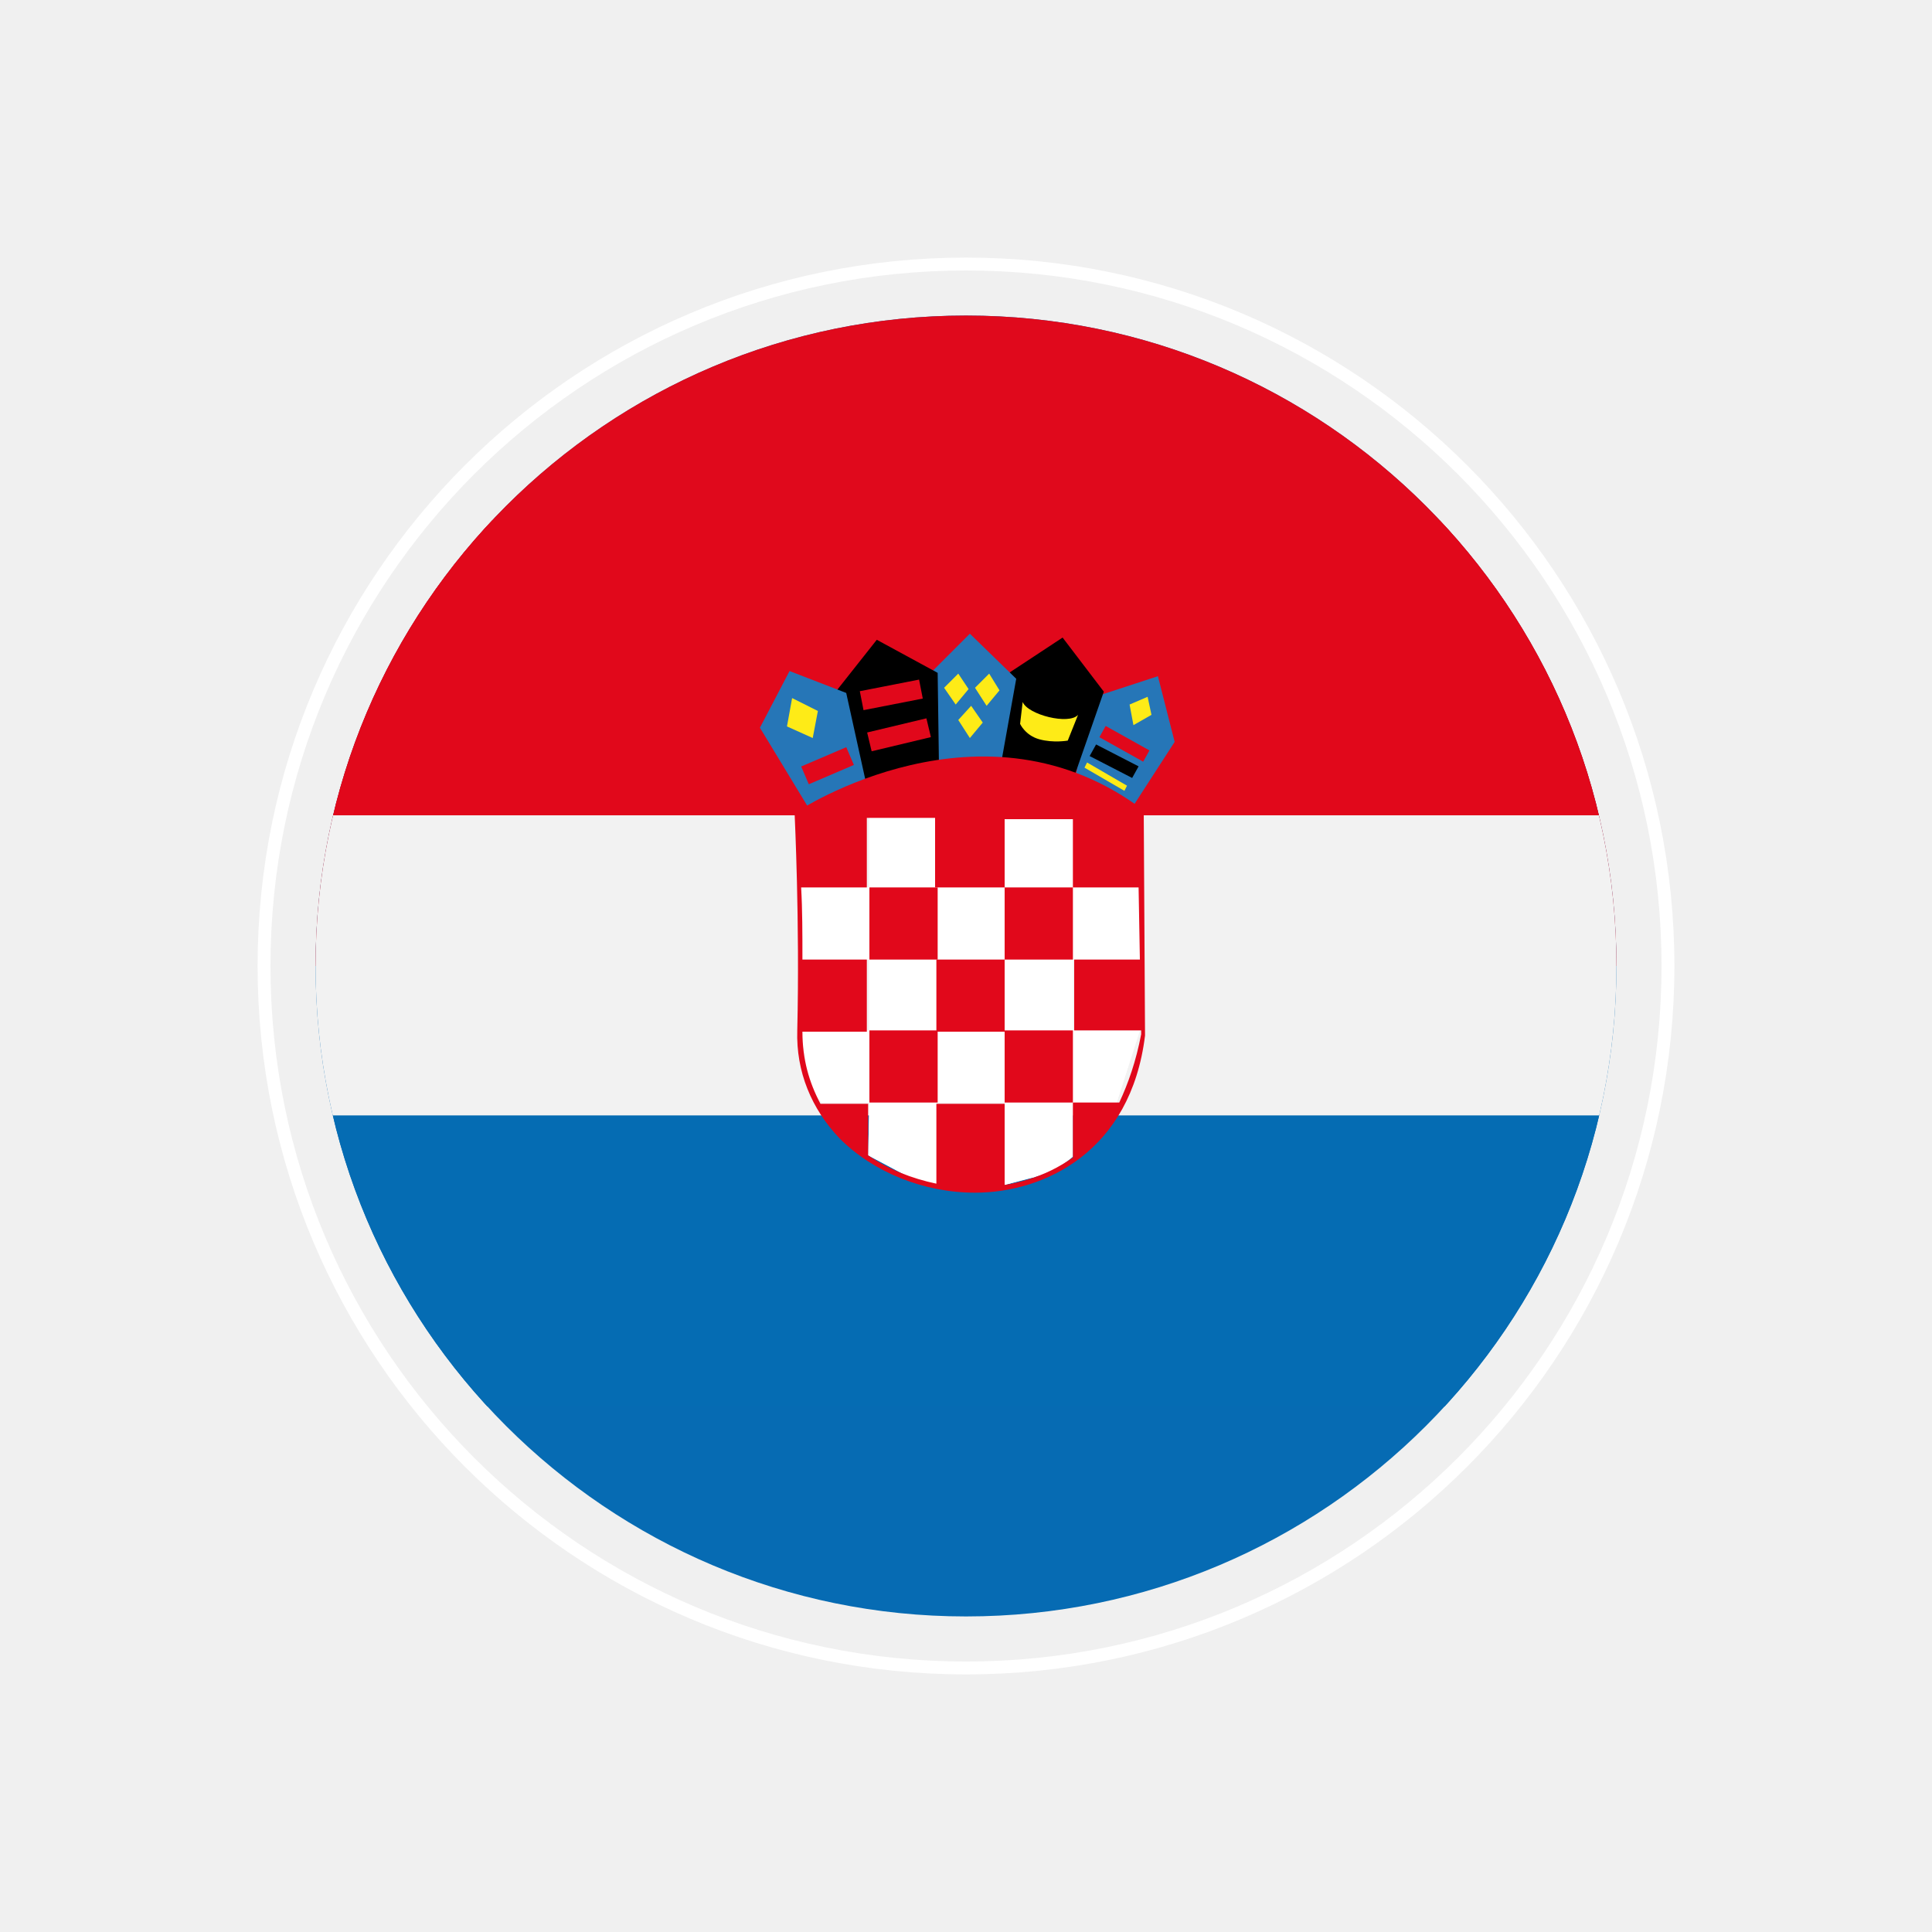
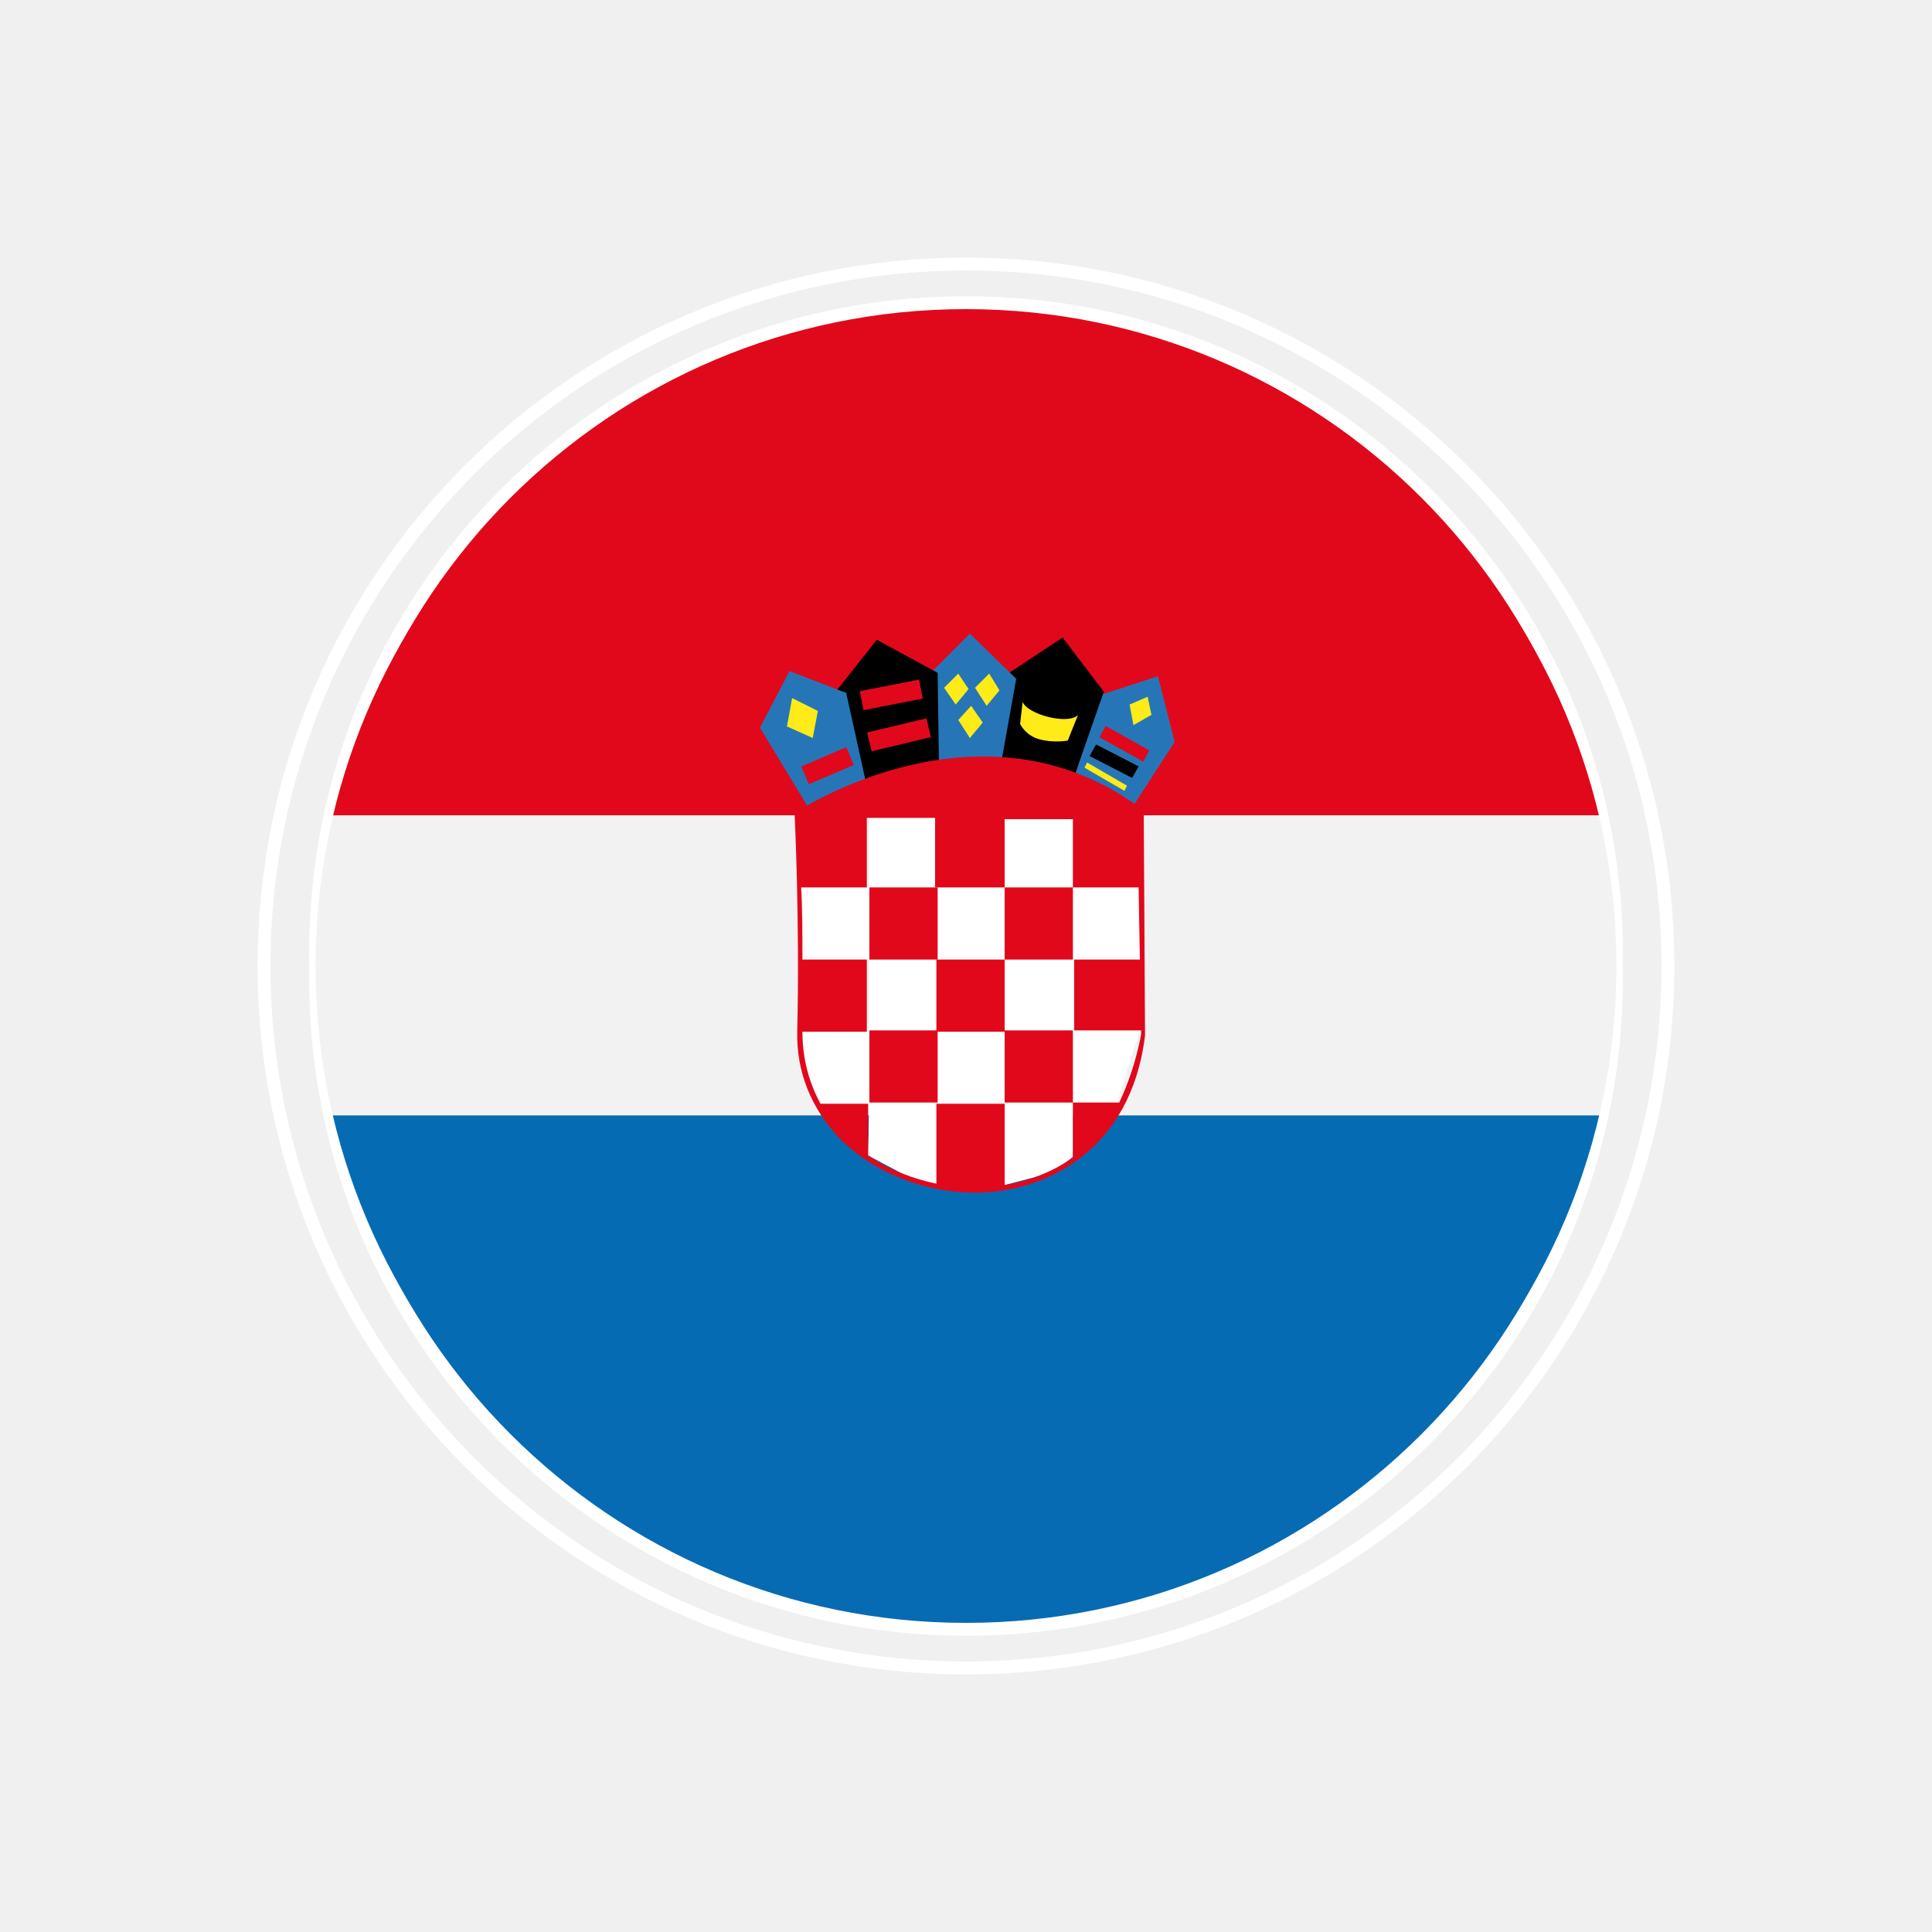
- <svg xmlns="http://www.w3.org/2000/svg" xmlns:xlink="http://www.w3.org/1999/xlink" version="1.1" x="0px" y="0px" viewBox="0 0 150 150" enable-background="new 0 0 150 150" xml:space="preserve">
+ <svg xmlns="http://www.w3.org/2000/svg" xmlns:xlink="http://www.w3.org/1999/xlink" version="1.1" id="Ebene_1" x="0px" y="0px" viewBox="0 0 150 150" enable-background="new 0 0 150 150" xml:space="preserve">
  <g id="Ebene_2" display="none">
    <rect display="inline" fill="#020303" width="150" height="150" />
  </g>
  <g id="bra" display="none">
    <circle display="inline" fill="none" stroke="#FFFFFF" stroke-miterlimit="10" cx="75" cy="75" r="54.5" />
    <circle display="inline" fill="#00923F" cx="75" cy="75" r="50.5" />
    <g display="inline">
-       <defs>
-         <circle id="SVGID_1_" cx="75" cy="75" r="50.5" />
-       </defs>
-       <clipPath id="SVGID_2_">
-         <use xlink:href="#SVGID_1_" overflow="visible" />
-       </clipPath>
-       <g clip-path="url(#SVGID_2_)">
-         <path fill="#039340" d="M25,40h100v70H25V40L25,40z M25,40" />
-         <path fill="#F8C300" d="M75,48.5L33.5,75L75,101.5L116.5,75L75,48.5L75,48.5z M75,48.5" />
-         <path fill="#2E2868" d="M92.4,75c0,9.6-7.8,17.5-17.5,17.5c-9.6,0-17.5-7.8-17.5-17.5S65.3,57.5,75,57.5     C84.6,57.5,92.4,65.4,92.4,75L92.4,75z M92.4,75" />
-         <path fill="#FFFFFF" d="M76.7,78.8l0.2,0.5l0.6,0l-0.4,0.4l0.1,0.6L76.7,80l-0.5,0.3l0.1-0.6L76,79.3l0.6,0L76.7,78.8L76.7,78.8z      M89.8,80.6l0.2,0.5l0.5,0l-0.4,0.3l0.1,0.5l-0.4-0.3l-0.4,0.3l0.1-0.5l-0.4-0.3l0.5,0L89.8,80.6L89.8,80.6z M87.9,82.1l0.2,0.5     l0.6,0L88.3,83l0.1,0.6l-0.5-0.3l-0.5,0.3l0.1-0.6l-0.4-0.4l0.6,0L87.9,82.1L87.9,82.1z M87.2,80.2l0.3,0.6l0.7,0l-0.5,0.4     l0.2,0.7l-0.6-0.4L86.7,82l0.2-0.7l-0.5-0.4l0.7,0L87.2,80.2L87.2,80.2z M87.1,83.5l0.2,0.5l0.6,0l-0.4,0.4l0.1,0.6l-0.5-0.3     L86.6,85l0.1-0.6L86.3,84l0.6,0L87.1,83.5L87.1,83.5z M85.5,84.3l0.2,0.5l0.5,0l-0.4,0.3l0.1,0.5l-0.4-0.3L85,85.6l0.1-0.5     l-0.4-0.3l0.5,0L85.5,84.3L85.5,84.3z M83.8,85.9l0.2,0.5l0.6,0l-0.4,0.4l0.1,0.6l-0.5-0.3l-0.5,0.3l0.1-0.6L83,86.5l0.6,0     L83.8,85.9L83.8,85.9z M83.8,87.8l0.2,0.5l0.5,0L84,88.6l0.1,0.5l-0.4-0.3l-0.4,0.3l0.1-0.5l-0.4-0.3l0.5,0L83.8,87.8L83.8,87.8z      M83.7,84.3l0.2,0.5l0.5,0L84,85.1l0.1,0.5l-0.4-0.3l-0.4,0.3l0.1-0.5l-0.4-0.3l0.5,0L83.7,84.3L83.7,84.3z M81.7,84.7l0.2,0.5     l0.5,0L82,85.5l0.1,0.5l-0.4-0.3L81.3,86l0.1-0.5L81,85.2l0.5,0L81.7,84.7L81.7,84.7z M80.3,68l0.3,0.6l0.7,0l-0.5,0.4l0.2,0.7     l-0.6-0.4l-0.6,0.4l0.2-0.7l-0.5-0.4l0.7,0L80.3,68L80.3,68z M80.1,86.3l0.2,0.5l0.6,0l-0.4,0.4l0.1,0.6l-0.5-0.3l-0.5,0.3     l0.1-0.6l-0.4-0.4l0.6,0L80.1,86.3L80.1,86.3z M79.1,73.3l0.2,0.5l0.5,0l-0.4,0.3l0.1,0.5l-0.4-0.3l-0.4,0.3l0.1-0.5l-0.4-0.3     l0.5,0L79.1,73.3L79.1,73.3z M78.6,84.3l0.2,0.5l0.5,0l-0.4,0.3l0.1,0.5l-0.4-0.3l-0.4,0.3l0.1-0.5L78,84.8l0.5,0L78.6,84.3     L78.6,84.3z M75.1,77.3l0.2,0.5l0.6,0l-0.4,0.4l0.1,0.6l-0.5-0.3l-0.5,0.3l0.1-0.6l-0.4-0.4l0.6,0L75.1,77.3L75.1,77.3z M75,82.2     l0.2,0.6l0.7,0l-0.5,0.4l0.2,0.7L75,83.6L74.5,84l0.2-0.7l-0.5-0.4l0.7,0L75,82.2L75,82.2z M75.1,88.5l0.1,0.2l0.3,0L75.2,89     l0.1,0.3l-0.2-0.1l-0.2,0.1l0.1-0.3l-0.2-0.2l0.3,0L75.1,88.5L75.1,88.5z M74,80.2l0.1,0.3l0.4,0l-0.3,0.2l0.1,0.4L74,80.9     l-0.3,0.2l0.1-0.4l-0.3-0.2l0.4,0L74,80.2L74,80.2z M72.7,79.1l0.2,0.5l0.5,0L73,79.9l0.1,0.5l-0.4-0.3l-0.4,0.3l0.1-0.5L72,79.6     l0.5,0L72.7,79.1L72.7,79.1z M68.2,74.9l0.2,0.5l0.6,0l-0.4,0.4l0.1,0.6l-0.5-0.3l-0.5,0.3l0.1-0.6l-0.4-0.4l0.6,0L68.2,74.9     L68.2,74.9z M67.7,83.7l0.2,0.6l0.7,0l-0.5,0.4l0.2,0.7l-0.6-0.4l-0.6,0.4l0.2-0.7l-0.5-0.4l0.7,0L67.7,83.7L67.7,83.7z      M65.7,80.3l0.2,0.5l0.6,0l-0.4,0.4l0.1,0.6l-0.5-0.3l-0.5,0.3l0.1-0.6L65,80.8l0.6,0L65.7,80.3L65.7,80.3z M65.1,82.2l0.2,0.5     l0.5,0L65.4,83l0.1,0.5l-0.4-0.3l-0.4,0.3l0.1-0.5l-0.4-0.3l0.5,0L65.1,82.2L65.1,82.2z M63.8,77.8l0.1,0.3l0.4,0L64,78.4     l0.1,0.4l-0.3-0.2l-0.3,0.2l0.1-0.4l-0.3-0.2l0.4,0L63.8,77.8L63.8,77.8z M62.2,78.5l0.2,0.6l0.7,0l-0.5,0.4l0.2,0.7l-0.6-0.4     l-0.6,0.4l0.2-0.7l-0.5-0.4l0.7,0L62.2,78.5L62.2,78.5z M60.8,71.2l0.3,0.6l0.7,0l-0.5,0.4l0.2,0.7l-0.6-0.4L60.2,73l0.2-0.7     l-0.5-0.4l0.7,0L60.8,71.2L60.8,71.2z M60.4,80.1l0.2,0.5l0.6,0l-0.4,0.4l0.1,0.6l-0.5-0.3l-0.5,0.3l0.1-0.6l-0.4-0.4l0.6,0     L60.4,80.1L60.4,80.1z M60.4,80.1" />
-         <path fill="#FFFFFF" d="M64.5,69.6c10.4,0,19.9,3.8,27.2,10.1c0.2-0.9,0.4-1.7,0.5-2.6c-7.6-6.2-17.3-9.9-27.8-9.9     c-1.8,0-3.6,0.1-5.4,0.3c-0.4,0.8-0.7,1.6-0.9,2.5C60.3,69.8,62.4,69.6,64.5,69.6L64.5,69.6z M64.5,69.6" />
-         <path fill="#039340" d="M60,68.7c0,0.2,0.1,0.3,0.1,0.4c0.1,0.1,0.2,0.1,0.3,0.1c0.1,0,0.2-0.1,0.3-0.2c0.1-0.1,0.1-0.2,0.1-0.4     c0-0.2-0.1-0.3-0.1-0.4c-0.1-0.1-0.2-0.1-0.3-0.1c-0.1,0-0.2,0.1-0.3,0.2C60.1,68.4,60,68.5,60,68.7L60,68.7z M59.7,68.7     c0-0.3,0-0.5,0.2-0.6c0.1-0.2,0.3-0.2,0.5-0.3c0.2,0,0.4,0,0.6,0.2c0.2,0.1,0.2,0.3,0.3,0.6c0,0.3,0,0.5-0.2,0.6     c-0.1,0.2-0.3,0.2-0.5,0.3c-0.2,0-0.4,0-0.6-0.2C59.8,69.2,59.7,69,59.7,68.7L59.7,68.7z M62.3,68.4l0.4,0c0.1,0,0.1,0,0.2-0.1     c0,0,0.1-0.1,0.1-0.2c0-0.1,0-0.1-0.1-0.2c0,0-0.1-0.1-0.2,0l-0.4,0L62.3,68.4L62.3,68.4z M62,69.3l-0.1-1.6l0.8,0     c0.2,0,0.3,0,0.4,0.1c0.1,0.1,0.1,0.2,0.1,0.3c0,0.1,0,0.2-0.1,0.2c0,0.1-0.1,0.1-0.2,0.1c0.1,0,0.1,0.1,0.1,0.1     c0,0,0,0.1,0.1,0.2l0,0.2v0c0,0.1,0,0.1,0.1,0.2l0,0l-0.4,0c0,0,0,0,0-0.1c0,0,0-0.1,0-0.1l0-0.2c0-0.1,0-0.2-0.1-0.2     c0,0-0.1,0-0.2,0l-0.3,0l0,0.6L62,69.3L62,69.3z M64.3,69l0.3,0c0.1,0,0.3,0,0.3-0.1c0.1-0.1,0.1-0.2,0.1-0.4     c0-0.2,0-0.3-0.1-0.4C64.8,68,64.7,68,64.6,68l-0.3,0L64.3,69L64.3,69z M63.9,69.2l0-1.6l0.6,0c0.2,0,0.4,0.1,0.5,0.2     c0.1,0.1,0.2,0.3,0.2,0.6c0,0.1,0,0.3-0.1,0.4c0,0.1-0.1,0.2-0.2,0.3c-0.1,0-0.1,0.1-0.2,0.1c-0.1,0-0.2,0-0.3,0L63.9,69.2     L63.9,69.2z M65.9,69.3l0.1-1.6l1.1,0.1l0,0.3l-0.8,0l0,0.3l0.7,0l0,0.3l-0.7,0l0,0.4l0.9,0l0,0.3L65.9,69.3L65.9,69.3z      M67.8,69.4l0.2-1.5l0.5,0l0.2,1.2L69,68l0.5,0l-0.2,1.5l-0.3,0l0.1-1.2l-0.4,1.2l-0.3,0l-0.2-1.3l-0.1,1.2L67.8,69.4L67.8,69.4z      M71.9,69.9l0.3-1.5l1.1,0.2l-0.1,0.3l-0.8-0.2l-0.1,0.3l0.7,0.2l-0.1,0.3l-0.7-0.2l-0.1,0.4l0.8,0.2L73,70.2L71.9,69.9     L71.9,69.9z M76,70l0.3,0.1c0.1,0,0.1,0,0.2,0c0,0,0.1-0.1,0.1-0.2c0-0.1,0-0.1,0-0.2c0,0-0.1-0.1-0.1-0.1l-0.3-0.1L76,70L76,70z      M75.9,70.3l-0.1,0.5l-0.3-0.1l0.4-1.5l0.7,0.2c0.2,0,0.3,0.1,0.3,0.2c0.1,0.1,0.1,0.2,0,0.4c0,0.2-0.1,0.3-0.2,0.3     c-0.1,0.1-0.2,0.1-0.4,0L75.9,70.3L75.9,70.3z M77.8,70.5l0.4,0.1c0.1,0,0.1,0,0.2,0c0,0,0.1-0.1,0.1-0.1c0-0.1,0-0.1,0-0.2     c0,0-0.1-0.1-0.1-0.1l-0.4-0.1L77.8,70.5L77.8,70.5z M77.2,71.3l0.5-1.5l0.7,0.2c0.2,0.1,0.3,0.1,0.3,0.2c0.1,0.1,0.1,0.2,0,0.4     c0,0.1-0.1,0.2-0.1,0.2c-0.1,0-0.1,0.1-0.2,0.1c0.1,0,0.1,0.1,0.1,0.1c0,0.1,0,0.1,0,0.2l0,0.2c0,0,0,0,0,0c0,0.1,0,0.1,0,0.2     l0,0l-0.3-0.1c0,0,0-0.1,0-0.1c0,0,0-0.1,0-0.1l0-0.2c0-0.1,0-0.2,0-0.2c0,0-0.1-0.1-0.2-0.1l-0.3-0.1l-0.2,0.6L77.2,71.3     L77.2,71.3z M79.6,71.3c-0.1,0.2-0.1,0.3,0,0.4c0,0.1,0.1,0.2,0.3,0.2c0.1,0,0.2,0,0.4,0c0.1-0.1,0.2-0.2,0.2-0.3     c0.1-0.2,0.1-0.3,0-0.4c0-0.1-0.1-0.2-0.3-0.2c-0.1,0-0.2,0-0.3,0C79.8,71,79.7,71.1,79.6,71.3L79.6,71.3z M79.3,71.2     c0.1-0.2,0.2-0.4,0.4-0.5c0.2-0.1,0.4-0.1,0.6,0c0.2,0.1,0.4,0.2,0.4,0.4c0.1,0.2,0.1,0.4,0,0.6c-0.1,0.2-0.2,0.4-0.4,0.5     c-0.2,0.1-0.4,0.1-0.6,0c-0.2-0.1-0.4-0.2-0.4-0.4C79.2,71.6,79.2,71.4,79.3,71.2L79.3,71.2z M82.2,73c-0.1,0-0.2,0.1-0.2,0.1     c-0.1,0-0.2,0-0.3-0.1c-0.2-0.1-0.3-0.2-0.4-0.4c-0.1-0.2,0-0.4,0-0.6c0.1-0.2,0.2-0.4,0.4-0.5c0.2-0.1,0.4-0.1,0.6,0     c0.2,0.1,0.3,0.2,0.4,0.3c0.1,0.1,0.1,0.3,0.1,0.4l-0.3-0.1c0-0.1,0-0.2,0-0.2c0-0.1-0.1-0.1-0.2-0.2c-0.1-0.1-0.2,0-0.3,0     c-0.1,0.1-0.2,0.2-0.3,0.3c-0.1,0.2-0.1,0.3,0,0.4c0,0.1,0.1,0.2,0.2,0.3c0.1,0,0.2,0,0.3,0c0.1,0,0.2-0.1,0.2-0.2L82,72.5     l0.1-0.2l0.6,0.3l-0.3,0.8l-0.2-0.1L82.2,73L82.2,73z M83.7,73l0.3,0.2c0.1,0,0.1,0,0.2,0c0,0,0.1-0.1,0.1-0.1c0-0.1,0-0.1,0-0.2     c0,0-0.1-0.1-0.1-0.1l-0.4-0.2L83.7,73L83.7,73z M83,73.6l0.7-1.4l0.7,0.3c0.2,0.1,0.2,0.2,0.3,0.3c0,0.1,0,0.2,0,0.4     c0,0.1-0.1,0.1-0.2,0.2c-0.1,0-0.1,0.1-0.2,0c0,0.1,0.1,0.1,0.1,0.2c0,0.1,0,0.1-0.1,0.2l-0.1,0.2c0,0,0,0,0,0c0,0.1,0,0.1,0,0.2     l0,0L83.8,74c0,0,0-0.1,0-0.1c0,0,0-0.1,0-0.1l0.1-0.1c0-0.1,0.1-0.2,0-0.2c0,0-0.1-0.1-0.1-0.1l-0.3-0.1l-0.3,0.5L83,73.6     L83,73.6z M84.7,74.5l0.8-1.4l1,0.6l-0.1,0.2l-0.7-0.4l-0.2,0.3l0.7,0.4L86,74.4L85.4,74l-0.2,0.4l0.7,0.4l-0.1,0.3L84.7,74.5     L84.7,74.5z M86.5,75l0.3,0.2c0,0.1,0,0.2,0,0.2c0,0.1,0.1,0.1,0.2,0.2c0.1,0,0.1,0.1,0.2,0.1c0.1,0,0.1,0,0.1-0.1     c0-0.1,0-0.2-0.2-0.4l0,0c0,0,0,0,0,0c-0.1-0.1-0.2-0.2-0.2-0.3c0-0.1,0-0.1,0-0.2c0-0.1,0-0.1,0.1-0.2c0.1-0.1,0.2-0.2,0.3-0.2     c0.1,0,0.3,0,0.4,0.1c0.2,0.1,0.3,0.2,0.3,0.3c0,0.1,0,0.3,0,0.4l-0.3-0.2c0-0.1,0-0.1,0-0.2c0-0.1-0.1-0.1-0.2-0.2     c-0.1,0-0.1-0.1-0.2-0.1c-0.1,0-0.1,0-0.1,0.1c0,0.1,0,0.2,0.1,0.3c0,0,0.1,0.1,0.1,0.1c0.1,0.1,0.1,0.1,0.2,0.2     c0,0,0.1,0.1,0.1,0.1c0,0.1,0.1,0.1,0.1,0.2c0,0.1,0,0.1-0.1,0.2c-0.1,0.1-0.2,0.2-0.3,0.2c-0.1,0-0.3,0-0.5-0.1     c-0.2-0.1-0.3-0.2-0.3-0.4C86.4,75.3,86.4,75.1,86.5,75L86.5,75z M88.1,76l0.3,0.2c0,0.1,0,0.1,0,0.2c0,0.1,0.1,0.1,0.2,0.2     c0.1,0.1,0.1,0.1,0.2,0.1c0.1,0,0.1,0,0.1-0.1c0.1-0.1,0-0.2-0.2-0.4c0,0,0,0,0,0c0,0,0,0,0,0c-0.1-0.1-0.2-0.2-0.2-0.3     c0-0.1,0-0.1,0-0.2c0-0.1,0-0.1,0.1-0.2c0.1-0.1,0.2-0.2,0.3-0.2c0.1,0,0.3,0,0.4,0.1c0.2,0.1,0.2,0.2,0.3,0.3     c0,0.1,0,0.3-0.1,0.4L89.2,76c0-0.1,0-0.1,0-0.2c0-0.1-0.1-0.1-0.2-0.2c-0.1,0-0.1-0.1-0.2-0.1c-0.1,0-0.1,0-0.1,0.1     c0,0.1,0,0.2,0.1,0.3c0,0,0.1,0.1,0.1,0.1c0.1,0.1,0.1,0.2,0.2,0.2c0,0,0.1,0.1,0.1,0.1c0,0.1,0,0.1,0,0.2c0,0.1,0,0.1-0.1,0.2     c-0.1,0.1-0.2,0.2-0.3,0.2c-0.1,0-0.3,0-0.5-0.1c-0.2-0.1-0.3-0.2-0.3-0.4C88,76.3,88.1,76.1,88.1,76L88.1,76z M90.1,77.1     C90,77.2,90,77.3,90,77.4c0,0.1,0.1,0.2,0.2,0.3s0.2,0.1,0.3,0.1c0.1,0,0.2-0.1,0.3-0.2c0.1-0.1,0.2-0.3,0.1-0.4     c0-0.1-0.1-0.2-0.2-0.3c-0.1-0.1-0.2-0.1-0.3-0.1C90.3,76.8,90.2,76.9,90.1,77.1L90.1,77.1z M89.9,76.9c0.2-0.2,0.3-0.3,0.5-0.4     c0.2,0,0.4,0,0.6,0.2c0.2,0.1,0.3,0.3,0.3,0.5c0,0.2,0,0.4-0.2,0.6c-0.2,0.2-0.3,0.3-0.5,0.4c-0.2,0-0.4,0-0.6-0.2     s-0.3-0.3-0.3-0.5C89.7,77.3,89.7,77.1,89.9,76.9L89.9,76.9z M89.9,76.9" />
+       <g>
+         <defs>
+           <circle id="SVGID_1_" cx="75" cy="75" r="50.5" />
+         </defs>
+         <clipPath id="SVGID_2_">
+           <use xlink:href="#SVGID_1_" overflow="visible" />
+         </clipPath>
+         <g clip-path="url(#SVGID_2_)">
+           <path fill="#039340" d="M25,40h100v70H25V40L25,40z" />
+           <path fill="#F8C300" d="M75,48.5L33.5,75L75,101.5L116.5,75L75,48.5L75,48.5z" />
+           <path fill="#2E2868" d="M92.4,75c0,9.6-7.8,17.5-17.5,17.5c-9.6,0-17.5-7.8-17.5-17.5S65.3,57.5,75,57.5      C84.6,57.5,92.4,65.4,92.4,75L92.4,75z" />
+           <path fill="#FFFFFF" d="M76.7,78.8l0.2,0.5h0.6l-0.4,0.4l0.1,0.6L76.7,80l-0.5,0.3l0.1-0.6L76,79.3h0.6L76.7,78.8L76.7,78.8z       M89.8,80.6l0.2,0.5h0.5l-0.4,0.3l0.1,0.5l-0.4-0.3l-0.4,0.3l0.1-0.5l-0.4-0.3h0.5L89.8,80.6L89.8,80.6z M87.9,82.1l0.2,0.5h0.6      L88.3,83l0.1,0.6l-0.5-0.3l-0.5,0.3l0.1-0.6l-0.4-0.4h0.6L87.9,82.1L87.9,82.1z M87.2,80.2l0.3,0.6h0.7l-0.5,0.4l0.2,0.7      l-0.6-0.4L86.7,82l0.2-0.7l-0.5-0.4h0.7L87.2,80.2L87.2,80.2z M87.1,83.5l0.2,0.5h0.6l-0.4,0.4l0.1,0.6l-0.5-0.3L86.6,85      l0.1-0.6L86.3,84h0.6L87.1,83.5L87.1,83.5z M85.5,84.3l0.2,0.5h0.5l-0.4,0.3l0.1,0.5l-0.4-0.3L85,85.6l0.1-0.5l-0.4-0.3h0.5      L85.5,84.3L85.5,84.3z M83.8,85.9l0.2,0.5h0.6l-0.4,0.4l0.1,0.6l-0.5-0.3l-0.5,0.3l0.1-0.6L83,86.5h0.6L83.8,85.9L83.8,85.9z       M83.8,87.8l0.2,0.5h0.5L84,88.6l0.1,0.5l-0.4-0.3l-0.4,0.3l0.1-0.5L83,88.3h0.5L83.8,87.8L83.8,87.8z M83.7,84.3l0.2,0.5h0.5      L84,85.1l0.1,0.5l-0.4-0.3l-0.4,0.3l0.1-0.5L83,84.8h0.5L83.7,84.3L83.7,84.3z M81.7,84.7l0.2,0.5h0.5L82,85.5l0.1,0.5l-0.4-0.3      L81.3,86l0.1-0.5L81,85.2h0.5L81.7,84.7L81.7,84.7z M80.3,68l0.3,0.6h0.7L80.8,69l0.2,0.7l-0.6-0.4l-0.6,0.4L80,69l-0.5-0.4h0.7      L80.3,68L80.3,68z M80.1,86.3l0.2,0.5h0.6l-0.4,0.4l0.1,0.6l-0.5-0.3l-0.5,0.3l0.1-0.6l-0.4-0.4h0.6L80.1,86.3L80.1,86.3z       M79.1,73.3l0.2,0.5h0.5l-0.4,0.3l0.1,0.5l-0.4-0.3l-0.4,0.3l0.1-0.5l-0.4-0.3h0.5L79.1,73.3L79.1,73.3z M78.6,84.3l0.2,0.5h0.5      l-0.4,0.3l0.1,0.5l-0.4-0.3l-0.4,0.3l0.1-0.5L78,84.8h0.5L78.6,84.3L78.6,84.3z M75.1,77.3l0.2,0.5h0.6l-0.4,0.4l0.1,0.6      l-0.5-0.3l-0.5,0.3l0.1-0.6l-0.4-0.4h0.6L75.1,77.3L75.1,77.3z M75,82.2l0.2,0.6h0.7l-0.5,0.4l0.2,0.7L75,83.6L74.5,84l0.2-0.7      l-0.5-0.4h0.7L75,82.2L75,82.2z M75.1,88.5l0.1,0.2h0.3L75.2,89l0.1,0.3l-0.2-0.1l-0.2,0.1L75,89l-0.2-0.2h0.3L75.1,88.5      L75.1,88.5z M74,80.2l0.1,0.3h0.4l-0.3,0.2l0.1,0.4L74,80.9l-0.3,0.2l0.1-0.4l-0.3-0.2h0.4L74,80.2L74,80.2z M72.7,79.1l0.2,0.5      h0.5L73,79.9l0.1,0.5l-0.4-0.3l-0.4,0.3l0.1-0.5L72,79.6h0.5L72.7,79.1L72.7,79.1z M68.2,74.9l0.2,0.5H69l-0.4,0.4l0.1,0.6      l-0.5-0.3l-0.5,0.3l0.1-0.6l-0.4-0.4H68L68.2,74.9L68.2,74.9z M67.7,83.7l0.2,0.6h0.7l-0.5,0.4l0.2,0.7L67.7,85l-0.6,0.4      l0.2-0.7l-0.5-0.4h0.7L67.7,83.7L67.7,83.7z M65.7,80.3l0.2,0.5h0.6l-0.4,0.4l0.1,0.6l-0.5-0.3l-0.5,0.3l0.1-0.6L65,80.8h0.6      L65.7,80.3L65.7,80.3z M65.1,82.2l0.2,0.5h0.5L65.4,83l0.1,0.5l-0.4-0.3l-0.4,0.3l0.1-0.5l-0.4-0.3h0.5L65.1,82.2L65.1,82.2z       M63.8,77.8l0.1,0.3h0.4L64,78.4l0.1,0.4l-0.3-0.2l-0.3,0.2l0.1-0.4l-0.3-0.2h0.4L63.8,77.8L63.8,77.8z M62.2,78.5l0.2,0.6h0.7      l-0.5,0.4l0.2,0.7l-0.6-0.4l-0.6,0.4l0.2-0.7l-0.5-0.4H62L62.2,78.5L62.2,78.5z M60.8,71.2l0.3,0.6h0.7l-0.5,0.4l0.2,0.7      l-0.6-0.4L60.2,73l0.2-0.7l-0.5-0.4h0.7L60.8,71.2L60.8,71.2z M60.4,80.1l0.2,0.5h0.6L60.8,81l0.1,0.6l-0.5-0.3l-0.5,0.3L60,81      l-0.4-0.4h0.6L60.4,80.1L60.4,80.1z" />
+           <path fill="#FFFFFF" d="M64.5,69.6c10.4,0,19.9,3.8,27.2,10.1c0.2-0.9,0.4-1.7,0.5-2.6c-7.6-6.2-17.3-9.9-27.8-9.9      c-1.8,0-3.6,0.1-5.4,0.3c-0.4,0.8-0.7,1.6-0.9,2.5C60.3,69.8,62.4,69.6,64.5,69.6L64.5,69.6z" />
+           <path fill="#039340" d="M60,68.7c0,0.2,0.1,0.3,0.1,0.4c0.1,0.1,0.2,0.1,0.3,0.1s0.2-0.1,0.3-0.2s0.1-0.2,0.1-0.4      c0-0.2-0.1-0.3-0.1-0.4c-0.1-0.1-0.2-0.1-0.3-0.1s-0.2,0.1-0.3,0.2C60.1,68.4,60,68.5,60,68.7L60,68.7z M59.7,68.7      c0-0.3,0-0.5,0.2-0.6c0.1-0.2,0.3-0.2,0.5-0.3c0.2,0,0.4,0,0.6,0.2c0.2,0.1,0.2,0.3,0.3,0.6c0,0.3,0,0.5-0.2,0.6      c-0.1,0.2-0.3,0.2-0.5,0.3c-0.2,0-0.4,0-0.6-0.2C59.8,69.2,59.7,69,59.7,68.7L59.7,68.7z M62.3,68.4h0.4c0.1,0,0.1,0,0.2-0.1      c0,0,0.1-0.1,0.1-0.2s0-0.1-0.1-0.2c0,0-0.1-0.1-0.2,0h-0.4V68.4L62.3,68.4z M62,69.3l-0.1-1.6h0.8c0.2,0,0.3,0,0.4,0.1      c0.1,0.1,0.1,0.2,0.1,0.3c0,0.1,0,0.2-0.1,0.2c0,0.1-0.1,0.1-0.2,0.1c0.1,0,0.1,0.1,0.1,0.1s0,0.1,0.1,0.2v0.2l0,0      c0,0.1,0,0.1,0.1,0.2l0,0h-0.4c0,0,0,0,0-0.1v-0.1v-0.2c0-0.1,0-0.2-0.1-0.2c0,0-0.1,0-0.2,0h-0.3v0.6L62,69.3L62,69.3z       M64.3,69h0.3c0.1,0,0.3,0,0.3-0.1c0.1-0.1,0.1-0.2,0.1-0.4c0-0.2,0-0.3-0.1-0.4C64.8,68,64.7,68,64.6,68h-0.3L64.3,69L64.3,69z       M63.9,69.2v-1.6h0.6c0.2,0,0.4,0.1,0.5,0.2s0.2,0.3,0.2,0.6c0,0.1,0,0.3-0.1,0.4c0,0.1-0.1,0.2-0.2,0.3c-0.1,0-0.1,0.1-0.2,0.1      s-0.2,0-0.3,0H63.9L63.9,69.2z M65.9,69.3l0.1-1.6l1.1,0.1v0.3h-0.8v0.3H67v0.3h-0.7v0.4h0.9v0.3L65.9,69.3L65.9,69.3z       M67.8,69.4l0.2-1.5h0.5l0.2,1.2L69,68h0.5l-0.2,1.5H69l0.1-1.2l-0.4,1.2h-0.3l-0.2-1.3l-0.1,1.2L67.8,69.4L67.8,69.4z       M71.9,69.9l0.3-1.5l1.1,0.2l-0.1,0.3l-0.8-0.2L72.3,69l0.7,0.2l-0.1,0.3l-0.7-0.2l-0.1,0.4l0.8,0.2l0.1,0.3L71.9,69.9      L71.9,69.9z M76,70l0.3,0.1c0.1,0,0.1,0,0.2,0c0,0,0.1-0.1,0.1-0.2s0-0.1,0-0.2l-0.1-0.1l-0.3-0.1L76,70L76,70z M75.9,70.3      l-0.1,0.5l-0.3-0.1l0.4-1.5l0.7,0.2c0.2,0,0.3,0.1,0.3,0.2c0.1,0.1,0.1,0.2,0,0.4c0,0.2-0.1,0.3-0.2,0.3c-0.1,0.1-0.2,0.1-0.4,0      H75.9L75.9,70.3z M77.8,70.5l0.4,0.1c0.1,0,0.1,0,0.2,0l0.1-0.1c0-0.1,0-0.1,0-0.2l-0.1-0.1L78,70.1L77.8,70.5L77.8,70.5z       M77.2,71.3l0.5-1.5l0.7,0.2c0.2,0.1,0.3,0.1,0.3,0.2c0.1,0.1,0.1,0.2,0,0.4c0,0.1-0.1,0.2-0.1,0.2c-0.1,0-0.1,0.1-0.2,0.1      c0.1,0,0.1,0.1,0.1,0.1c0,0.1,0,0.1,0,0.2v0.2l0,0c0,0.1,0,0.1,0,0.2l0,0l-0.3-0.1v-0.1v-0.1v-0.2c0-0.1,0-0.2,0-0.2      s-0.1-0.1-0.2-0.1l-0.3-0.1l-0.2,0.6L77.2,71.3L77.2,71.3z M79.6,71.3c-0.1,0.2-0.1,0.3,0,0.4c0,0.1,0.1,0.2,0.3,0.2      c0.1,0,0.2,0,0.4,0c0.1-0.1,0.2-0.2,0.2-0.3c0.1-0.2,0.1-0.3,0-0.4c0-0.1-0.1-0.2-0.3-0.2c-0.1,0-0.2,0-0.3,0      C79.8,71,79.7,71.1,79.6,71.3L79.6,71.3z M79.3,71.2c0.1-0.2,0.2-0.4,0.4-0.5c0.2-0.1,0.4-0.1,0.6,0s0.4,0.2,0.4,0.4      c0.1,0.2,0.1,0.4,0,0.6s-0.2,0.4-0.4,0.5c-0.2,0.1-0.4,0.1-0.6,0s-0.4-0.2-0.4-0.4C79.2,71.6,79.2,71.4,79.3,71.2L79.3,71.2z       M82.2,73c-0.1,0-0.2,0.1-0.2,0.1c-0.1,0-0.2,0-0.3-0.1c-0.2-0.1-0.3-0.2-0.4-0.4c-0.1-0.2,0-0.4,0-0.6c0.1-0.2,0.2-0.4,0.4-0.5      c0.2-0.1,0.4-0.1,0.6,0s0.3,0.2,0.4,0.3c0.1,0.1,0.1,0.3,0.1,0.4l-0.3-0.1c0-0.1,0-0.2,0-0.2c0-0.1-0.1-0.1-0.2-0.2      s-0.2,0-0.3,0c-0.1,0.1-0.2,0.2-0.3,0.3c-0.1,0.2-0.1,0.3,0,0.4c0,0.1,0.1,0.2,0.2,0.3c0.1,0,0.2,0,0.3,0c0.1,0,0.2-0.1,0.2-0.2      l-0.4,0l0.1-0.2l0.6,0.3l-0.3,0.8l-0.2-0.1V73L82.2,73z M83.7,73l0.3,0.2c0.1,0,0.1,0,0.2,0l0.1-0.1c0-0.1,0-0.1,0-0.2l-0.1-0.1      l-0.4-0.2L83.7,73L83.7,73z M83,73.6l0.7-1.4l0.7,0.3c0.2,0.1,0.2,0.2,0.3,0.3c0,0.1,0,0.2,0,0.4c0,0.1-0.1,0.1-0.2,0.2      c-0.1,0-0.1,0.1-0.2,0c0,0.1,0.1,0.1,0.1,0.2s0,0.1-0.1,0.2L84.2,74l0,0c0,0.1,0,0.1,0,0.2l0,0L83.8,74v-0.1v-0.1l0.1-0.1      c0-0.1,0.1-0.2,0-0.2l-0.1-0.1l-0.3-0.1l-0.3,0.5L83,73.6L83,73.6z M84.7,74.5l0.8-1.4l1,0.6l-0.1,0.2l-0.7-0.4l-0.2,0.3      l0.7,0.4L86,74.4L85.4,74l-0.2,0.4l0.7,0.4l-0.1,0.3L84.7,74.5L84.7,74.5z M86.5,75l0.3,0.2c0,0.1,0,0.2,0,0.2      c0,0.1,0.1,0.1,0.2,0.2c0.1,0,0.1,0.1,0.2,0.1s0.1,0,0.1-0.1s0-0.2-0.2-0.4l0,0l0,0c-0.1-0.1-0.2-0.2-0.2-0.3c0-0.1,0-0.1,0-0.2      s0-0.1,0.1-0.2s0.2-0.2,0.3-0.2c0.1,0,0.3,0,0.4,0.1c0.2,0.1,0.3,0.2,0.3,0.3c0,0.1,0,0.3,0,0.4l-0.3-0.2c0-0.1,0-0.1,0-0.2      s-0.1-0.1-0.2-0.2c-0.1,0-0.1-0.1-0.2-0.1s-0.1,0-0.1,0.1s0,0.2,0.1,0.3l0.1,0.1c0.1,0.1,0.1,0.1,0.2,0.2l0.1,0.1      c0,0.1,0.1,0.1,0.1,0.2s0,0.1-0.1,0.2s-0.2,0.2-0.3,0.2c-0.1,0-0.3,0-0.5-0.1s-0.3-0.2-0.3-0.4C86.4,75.3,86.4,75.1,86.5,75      L86.5,75z M88.1,76l0.3,0.2c0,0.1,0,0.1,0,0.2s0.1,0.1,0.2,0.2s0.1,0.1,0.2,0.1s0.1,0,0.1-0.1c0.1-0.1,0-0.2-0.2-0.4l0,0l0,0      c-0.1-0.1-0.2-0.2-0.2-0.3c0-0.1,0-0.1,0-0.2s0-0.1,0.1-0.2s0.2-0.2,0.3-0.2c0.1,0,0.3,0,0.4,0.1c0.2,0.1,0.2,0.2,0.3,0.3      c0,0.1,0,0.3-0.1,0.4L89.2,76c0-0.1,0-0.1,0-0.2s-0.1-0.1-0.2-0.2c-0.1,0-0.1-0.1-0.2-0.1s-0.1,0-0.1,0.1s0,0.2,0.1,0.3l0.1,0.1      c0.1,0.1,0.1,0.2,0.2,0.2l0.1,0.1c0,0.1,0,0.1,0,0.2s0,0.1-0.1,0.2s-0.2,0.2-0.3,0.2c-0.1,0-0.3,0-0.5-0.1S88,76.6,88,76.4      C88,76.3,88.1,76.1,88.1,76L88.1,76z M90.1,77.1C90,77.2,90,77.3,90,77.4s0.1,0.2,0.2,0.3s0.2,0.1,0.3,0.1      c0.1,0,0.2-0.1,0.3-0.2c0.1-0.1,0.2-0.3,0.1-0.4c0-0.1-0.1-0.2-0.2-0.3c-0.1-0.1-0.2-0.1-0.3-0.1C90.3,76.8,90.2,76.9,90.1,77.1      L90.1,77.1z M89.9,76.9c0.2-0.2,0.3-0.3,0.5-0.4c0.2,0,0.4,0,0.6,0.2c0.2,0.1,0.3,0.3,0.3,0.5s0,0.4-0.2,0.6s-0.3,0.3-0.5,0.4      c-0.2,0-0.4,0-0.6-0.2s-0.3-0.3-0.3-0.5C89.7,77.3,89.7,77.1,89.9,76.9L89.9,76.9z" />
+         </g>
      </g>
    </g>
  </g>
  <g id="cro">
    <circle fill="none" stroke="#FFFFFF" stroke-miterlimit="10" cx="75" cy="75" r="54.5" />
-     <circle fill="#066BB3" cx="75" cy="75" r="50.5" />
-     <path fill="#E0091C" d="M125.5,75h-101c0-27.9,22.6-50.5,50.5-50.5S125.5,47.1,125.5,75z" />
+     <circle fill="#066BB3" stroke="#FFFFFF" stroke-miterlimit="10" cx="75" cy="76" r="50.5" />
+     <path fill="#E0091C" stroke="#FFFFFF" stroke-miterlimit="10" d="M125.5,74h-101c0-27.9,22.6-50.5,50.5-50.5S125.5,46.1,125.5,74z" />
    <g>
-       <defs>
-         <circle id="SVGID_3_" cx="75" cy="75" r="50.5" />
-       </defs>
-       <clipPath id="SVGID_4_">
-         <use xlink:href="#SVGID_3_" overflow="visible" />
-       </clipPath>
-       <g clip-path="url(#SVGID_4_)">
-         <rect x="24.5" y="63.3" fill="#F2F2F2" width="101" height="23.4" />
-         <rect x="24.5" y="86.6" fill="#056CB3" width="101" height="22.6" />
-         <rect x="24.5" y="40.4" fill="#E1081B" width="101" height="22.9" />
-         <g>
+       <g>
+         <defs>
+           <circle id="SVGID_3_" cx="75" cy="75" r="50.5" />
+         </defs>
+         <clipPath id="SVGID_4_">
+           <use xlink:href="#SVGID_3_" overflow="visible" />
+         </clipPath>
+         <g clip-path="url(#SVGID_4_)">
+           <rect x="24.5" y="63.3" fill="#F2F2F2" width="101" height="23.4" />
+           <rect x="24.5" y="86.6" fill="#056CB3" width="101" height="22.6" />
+           <rect x="24.5" y="40.4" fill="#E1081B" width="101" height="22.9" />
          <g>
-             <polygon fill="#2676B7" points="89.9,52.5 84.7,54.2 83.3,61.3 86.2,62.8 87.9,62.7 91.2,57.6      " />
-             <polygon points="82.5,49.5 78.1,52.4 77.7,59.1 83.4,60.3 85.7,53.7      " />
-             <polygon fill="#2676B7" points="75.3,49.2 71.8,52.7 72.4,59.3 77.7,59.4 78.9,52.7      " />
-             <polygon stroke="#000000" stroke-width="0.2" points="68.1,49.8 64.7,54.1 67.1,60.7 72.8,59.4 72.7,52.3      " />
-             <polygon fill="#2676B7" points="62.7,62.6 59,56.5 61.3,52.1 65.7,53.8 67.2,60.6      " />
-           </g>
-           <g>
-             <rect x="72.7" y="80" fill="#FFFFFF" width="5.3" height="5.6" />
-             <polyline fill="#FFFFFF" points="88.5,80 83.3,80 83.3,85.6 86.7,85.6      " />
-             <polygon fill="#FFFFFF" points="70.6,91.4 72.8,92 72.7,85.6 67.5,85.6 67.4,89.7      " />
-             <polygon fill="#FFFFFF" points="83.3,89.8 83.3,85.6 78,85.6 78,92 80.3,91.4      " />
-             <rect x="67.5" y="74.5" fill="#FFFFFF" width="5.3" height="5.6" />
-             <rect x="78" y="74.5" fill="#FFFFFF" width="5.3" height="5.6" />
-             <rect x="62.2" y="68.9" fill="#FFFFFF" width="5.3" height="5.6" />
-             <rect x="72.7" y="68.9" fill="#FFFFFF" width="5.3" height="5.6" />
-             <rect x="83.3" y="68.9" fill="#FFFFFF" width="5.3" height="5.6" />
-             <rect x="67.5" y="63.3" fill="#FFFFFF" width="5.3" height="5.6" />
-             <rect x="78" y="63.3" fill="#FFFFFF" width="5.3" height="5.6" />
-             <polyline fill="#FFFFFF" points="62.2,80 62.7,83.7 63.4,85.1 63.8,85.6 67.5,85.6 67.5,80 62.2,80      " />
-           </g>
-           <g>
-             <rect x="72.7" y="80" fill="#FFFFFF" width="5.3" height="5.6" />
-             <polyline fill="#FFFFFF" points="88.5,80 83.3,80 83.3,85.6 86.7,85.6      " />
-             <polygon fill="#FFFFFF" points="70.6,91.4 72.8,92 72.7,85.6 67.5,85.6 67.4,89.7      " />
-             <path fill="#FFFFFF" d="M83.3,89.8v-4.2H78V92c0,0,1.7-0.5,2.3-0.6C82.2,90.9,83.3,89.8,83.3,89.8z" />
-             <rect x="67.5" y="74.5" fill="#FFFFFF" width="5.3" height="5.6" />
-             <rect x="78" y="74.5" fill="#FFFFFF" width="5.3" height="5.6" />
-             <rect x="62.2" y="68.9" fill="#FFFFFF" width="5.3" height="5.6" />
-             <rect x="72.7" y="68.9" fill="#FFFFFF" width="5.3" height="5.6" />
-             <rect x="83.3" y="68.9" fill="#FFFFFF" width="5.3" height="5.6" />
-             <rect x="67.5" y="63.3" fill="#FFFFFF" width="5.3" height="5.6" />
-             <rect x="78" y="63.3" fill="#FFFFFF" width="5.3" height="5.6" />
-             <polyline fill="#FFFFFF" points="62.2,80 62.7,83.7 63.4,85.1 63.8,85.6 67.5,85.6 67.5,80 62.2,80      " />
-           </g>
-           <g>
-             <path fill="#E1081B" d="M61.9,63h27C76.4,53.4,61.9,63,61.9,63z" />
-             <path fill="#E1081B" d="M88.8,63.1L61.7,63l0,0.3c0,0.1,0.4,8.2,0.2,16.7c-0.1,3.2,1.1,6.1,3.3,8.4c2.6,2.6,6.5,4.2,10.5,4.2       c5.4,0,12.1-3.2,13.2-12.2L88.8,63.1z M86.9,85.6l-3.6,0l0,4.5l1.5-1.5c-1.9,1.9-4.3,3-6.8,3.4v-6.3h-5.3v6.2       c-1.9-0.4-3.7-1.1-5.3-2.2v-4h-3.7c-0.9-1.7-1.4-3.5-1.4-5.6h5v-5.6h-5c0-2,0-3.9-0.1-5.6h5.1v-5.4l5.3,0v5.4H78v-5.3l5.3,0       v5.3h5.1l0.1,5.6h-5.1V80h5.2l0,0.3C88.2,82.4,87.6,84.1,86.9,85.6z" />
-             <rect x="67.5" y="80" fill="#E1081B" width="5.3" height="5.6" />
-             <rect x="78" y="80" fill="#E1081B" width="5.3" height="5.6" />
-             <rect x="72.7" y="74.5" fill="#E1081B" width="5.3" height="5.6" />
-             <rect x="67.5" y="68.9" fill="#E1081B" width="5.3" height="5.6" />
-             <rect x="78" y="68.9" fill="#E1081B" width="5.3" height="5.6" />
-           </g>
-           <polygon points="87.9,60.4 84.6,58.7 85.1,57.8 88.4,59.5 87.9,60.4     " />
-           <g>
-             <line fill="none" stroke="#E1081B" stroke-width="1.5" x1="66.9" y1="54.4" x2="71.5" y2="53.5" />
-             <line fill="none" stroke="#E1081B" stroke-width="1.5" x1="67.5" y1="57.6" x2="72.1" y2="56.5" />
-             <line fill="none" stroke="#E1081B" stroke-width="1.5" x1="62.5" y1="60.2" x2="66" y2="58.7" />
-             <line fill="none" stroke="#E1081B" x1="85.6" y1="56.8" x2="89" y2="58.7" />
-           </g>
-           <g>
-             <polygon fill="#FEEB17" points="61.5,54.2 61.1,56.4 63.1,57.3 63.5,55.2      " />
-             <polygon fill="#FEEB17" points="75.3,57.3 76.3,56.1 75.4,54.8 74.4,55.9      " />
-             <polygon fill="#FEEB17" points="76.6,54.8 77.6,53.6 76.8,52.3 75.7,53.4      " />
-             <polygon fill="#FEEB17" points="88,56.3 89.4,55.5 89.1,54.1 87.7,54.7      " />
-             <polygon fill="#FEEB17" points="74.2,54.7 75.2,53.5 74.4,52.3 73.3,53.4      " />
-             <path fill="#FEEB17" d="M79.4,54.5c0.4,1,3.6,1.8,4.3,1l-0.8,2c0,0-1.1,0.2-2.2-0.1c-1.1-0.3-1.5-1.2-1.5-1.2L79.4,54.5z" />
-             <polygon fill="#FEEB17" points="87.3,61.4 84.2,59.6 84.4,59.2 87.5,61 87.3,61.4      " />
+             <g>
+               <polygon fill="#2676B7" points="89.9,52.5 84.7,54.2 83.3,61.3 86.2,62.8 87.9,62.7 91.2,57.6       " />
+               <polygon points="82.5,49.5 78.1,52.4 77.7,59.1 83.4,60.3 85.7,53.7       " />
+               <polygon fill="#2676B7" points="75.3,49.2 71.8,52.7 72.4,59.3 77.7,59.4 78.9,52.7       " />
+               <polygon stroke="#000000" stroke-width="0.2" points="68.1,49.8 64.7,54.1 67.1,60.7 72.8,59.4 72.7,52.3       " />
+               <polygon fill="#2676B7" points="62.7,62.6 59,56.5 61.3,52.1 65.7,53.8 67.2,60.6       " />
+             </g>
+             <g>
+               <rect x="72.7" y="80" fill="#FFFFFF" width="5.3" height="5.6" />
+               <polyline fill="#FFFFFF" points="88.5,80 83.3,80 83.3,85.6 86.7,85.6       " />
+               <polygon fill="#FFFFFF" points="70.6,91.4 72.8,92 72.7,85.6 67.5,85.6 67.4,89.7       " />
+               <polygon fill="#FFFFFF" points="83.3,89.8 83.3,85.6 78,85.6 78,92 80.3,91.4       " />
+               <rect x="67.5" y="74.5" fill="#FFFFFF" width="5.3" height="5.6" />
+               <rect x="78" y="74.5" fill="#FFFFFF" width="5.3" height="5.6" />
+               <rect x="62.2" y="68.9" fill="#FFFFFF" width="5.3" height="5.6" />
+               <rect x="72.7" y="68.9" fill="#FFFFFF" width="5.3" height="5.6" />
+               <rect x="83.3" y="68.9" fill="#FFFFFF" width="5.3" height="5.6" />
+               <rect x="67.5" y="63.3" fill="#FFFFFF" width="5.3" height="5.6" />
+               <rect x="78" y="63.3" fill="#FFFFFF" width="5.3" height="5.6" />
+               <polyline fill="#FFFFFF" points="62.2,80 62.7,83.7 63.4,85.1 63.8,85.6 67.5,85.6 67.5,80 62.2,80       " />
+             </g>
+             <g>
+               <rect x="72.7" y="80" fill="#FFFFFF" width="5.3" height="5.6" />
+               <polyline fill="#FFFFFF" points="88.5,80 83.3,80 83.3,85.6 86.7,85.6       " />
+               <polygon fill="#FFFFFF" points="70.6,91.4 72.8,92 72.7,85.6 67.5,85.6 67.4,89.7       " />
+               <path fill="#FFFFFF" d="M83.3,89.8v-4.2H78V92c0,0,1.7-0.5,2.3-0.6C82.2,90.9,83.3,89.8,83.3,89.8z" />
+               <rect x="67.5" y="74.5" fill="#FFFFFF" width="5.3" height="5.6" />
+               <rect x="78" y="74.5" fill="#FFFFFF" width="5.3" height="5.6" />
+               <rect x="62.2" y="68.9" fill="#FFFFFF" width="5.3" height="5.6" />
+               <rect x="72.7" y="68.9" fill="#FFFFFF" width="5.3" height="5.6" />
+               <rect x="83.3" y="68.9" fill="#FFFFFF" width="5.3" height="5.6" />
+               <rect x="67.5" y="63.3" fill="#FFFFFF" width="5.3" height="5.6" />
+               <rect x="78" y="63.3" fill="#FFFFFF" width="5.3" height="5.6" />
+               <polyline fill="#FFFFFF" points="62.2,80 62.7,83.7 63.4,85.1 63.8,85.6 67.5,85.6 67.5,80 62.2,80       " />
+             </g>
+             <g>
+               <path fill="#E1081B" d="M61.9,63h27C76.4,53.4,61.9,63,61.9,63z" />
+               <path fill="#E1081B" d="M88.8,63.1L61.7,63v0.3c0,0.1,0.4,8.2,0.2,16.7c-0.1,3.2,1.1,6.1,3.3,8.4c2.6,2.6,6.5,4.2,10.5,4.2        c5.4,0,12.1-3.2,13.2-12.2L88.8,63.1z M86.9,85.6h-3.6v4.5l1.5-1.5c-1.9,1.9-4.3,3-6.8,3.4v-6.3h-5.3v6.2        c-1.9-0.4-3.7-1.1-5.3-2.2v-4h-3.7c-0.9-1.7-1.4-3.5-1.4-5.6h5v-5.6h-5c0-2,0-3.9-0.1-5.6h5.1v-5.4h5.3v5.4H78v-5.3h5.3v5.3        h5.1l0.1,5.6h-5.1V80h5.2v0.3C88.2,82.4,87.6,84.1,86.9,85.6z" />
+               <rect x="67.5" y="80" fill="#E1081B" width="5.3" height="5.6" />
+               <rect x="78" y="80" fill="#E1081B" width="5.3" height="5.6" />
+               <rect x="72.7" y="74.5" fill="#E1081B" width="5.3" height="5.6" />
+               <rect x="67.5" y="68.9" fill="#E1081B" width="5.3" height="5.6" />
+               <rect x="78" y="68.9" fill="#E1081B" width="5.3" height="5.6" />
+             </g>
+             <polygon points="87.9,60.4 84.6,58.7 85.1,57.8 88.4,59.5      " />
+             <g>
+               <line fill="none" stroke="#E1081B" stroke-width="1.5" x1="66.9" y1="54.4" x2="71.5" y2="53.5" />
+               <line fill="none" stroke="#E1081B" stroke-width="1.5" x1="67.5" y1="57.6" x2="72.1" y2="56.5" />
+               <line fill="none" stroke="#E1081B" stroke-width="1.5" x1="62.5" y1="60.2" x2="66" y2="58.7" />
+               <line fill="none" stroke="#E1081B" x1="85.6" y1="56.8" x2="89" y2="58.7" />
+             </g>
+             <g>
+               <polygon fill="#FEEB17" points="61.5,54.2 61.1,56.4 63.1,57.3 63.5,55.2       " />
+               <polygon fill="#FEEB17" points="75.3,57.3 76.3,56.1 75.4,54.8 74.4,55.9       " />
+               <polygon fill="#FEEB17" points="76.6,54.8 77.6,53.6 76.8,52.3 75.7,53.4       " />
+               <polygon fill="#FEEB17" points="88,56.3 89.4,55.5 89.1,54.1 87.7,54.7       " />
+               <polygon fill="#FEEB17" points="74.2,54.7 75.2,53.5 74.4,52.3 73.3,53.4       " />
+               <path fill="#FEEB17" d="M79.4,54.5c0.4,1,3.6,1.8,4.3,1l-0.8,2c0,0-1.1,0.2-2.2-0.1s-1.5-1.2-1.5-1.2L79.4,54.5z" />
+               <polygon fill="#FEEB17" points="87.3,61.4 84.2,59.6 84.4,59.2 87.5,61       " />
+             </g>
          </g>
        </g>
      </g>
    </g>
-     <g>
- 	</g>
-     <g>
- 	</g>
-     <g>
- 	</g>
-     <g>
- 	</g>
-     <g>
- 	</g>
-     <g>
- 	</g>
  </g>
</svg>
